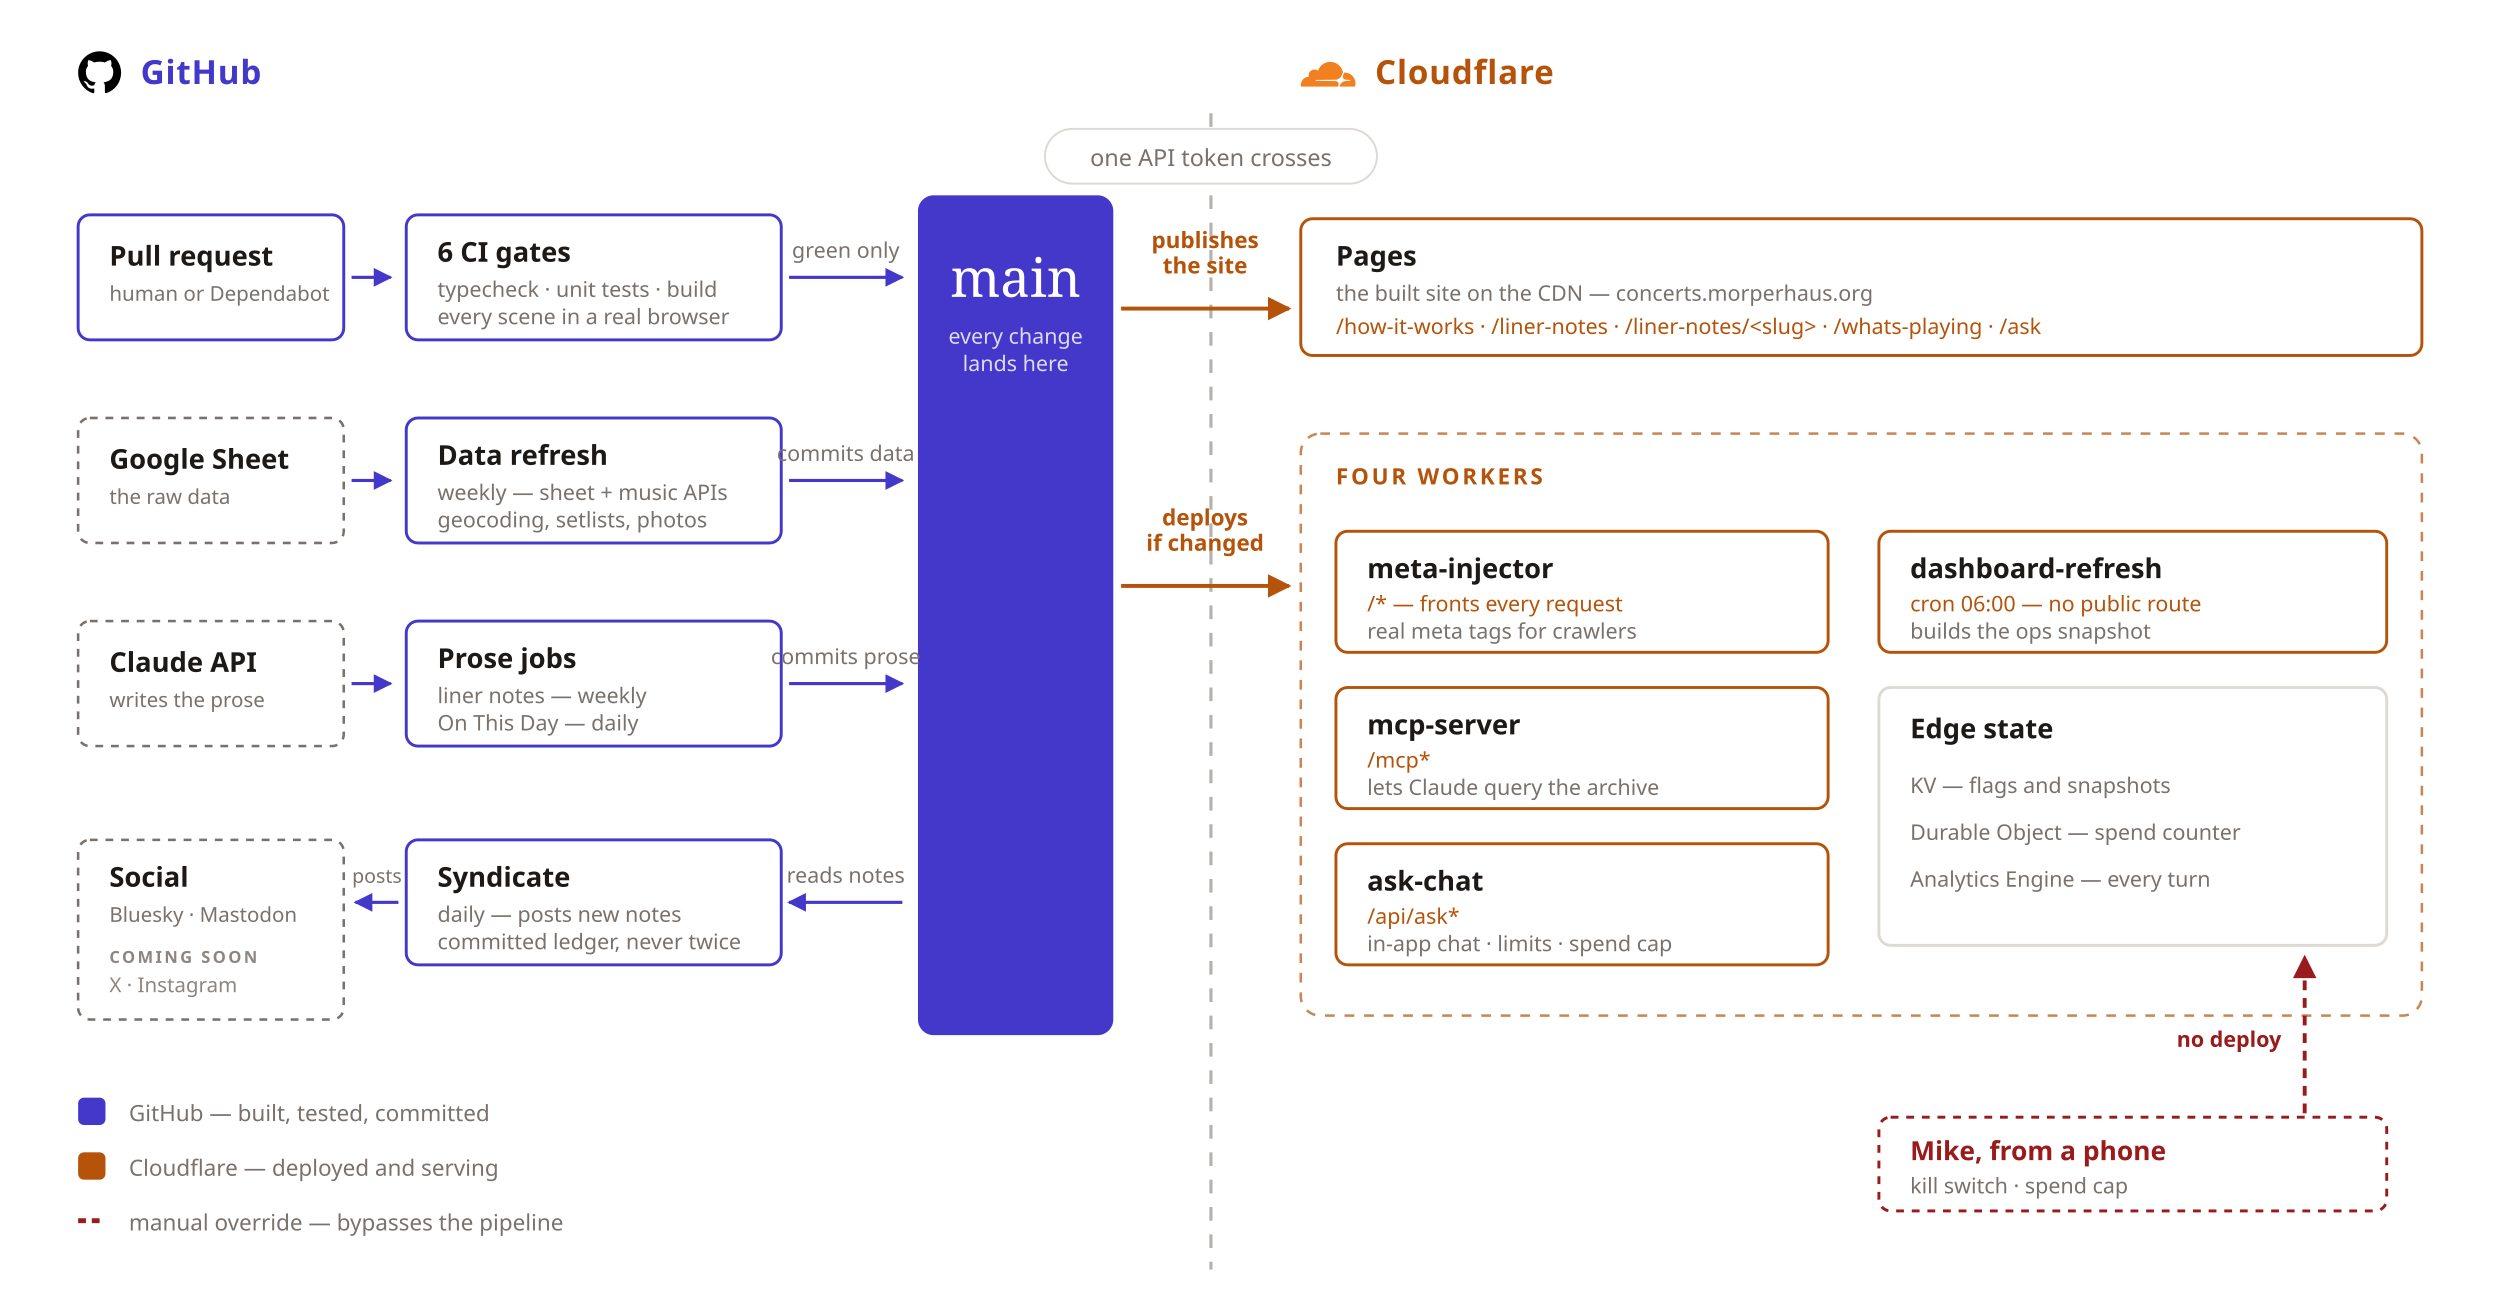
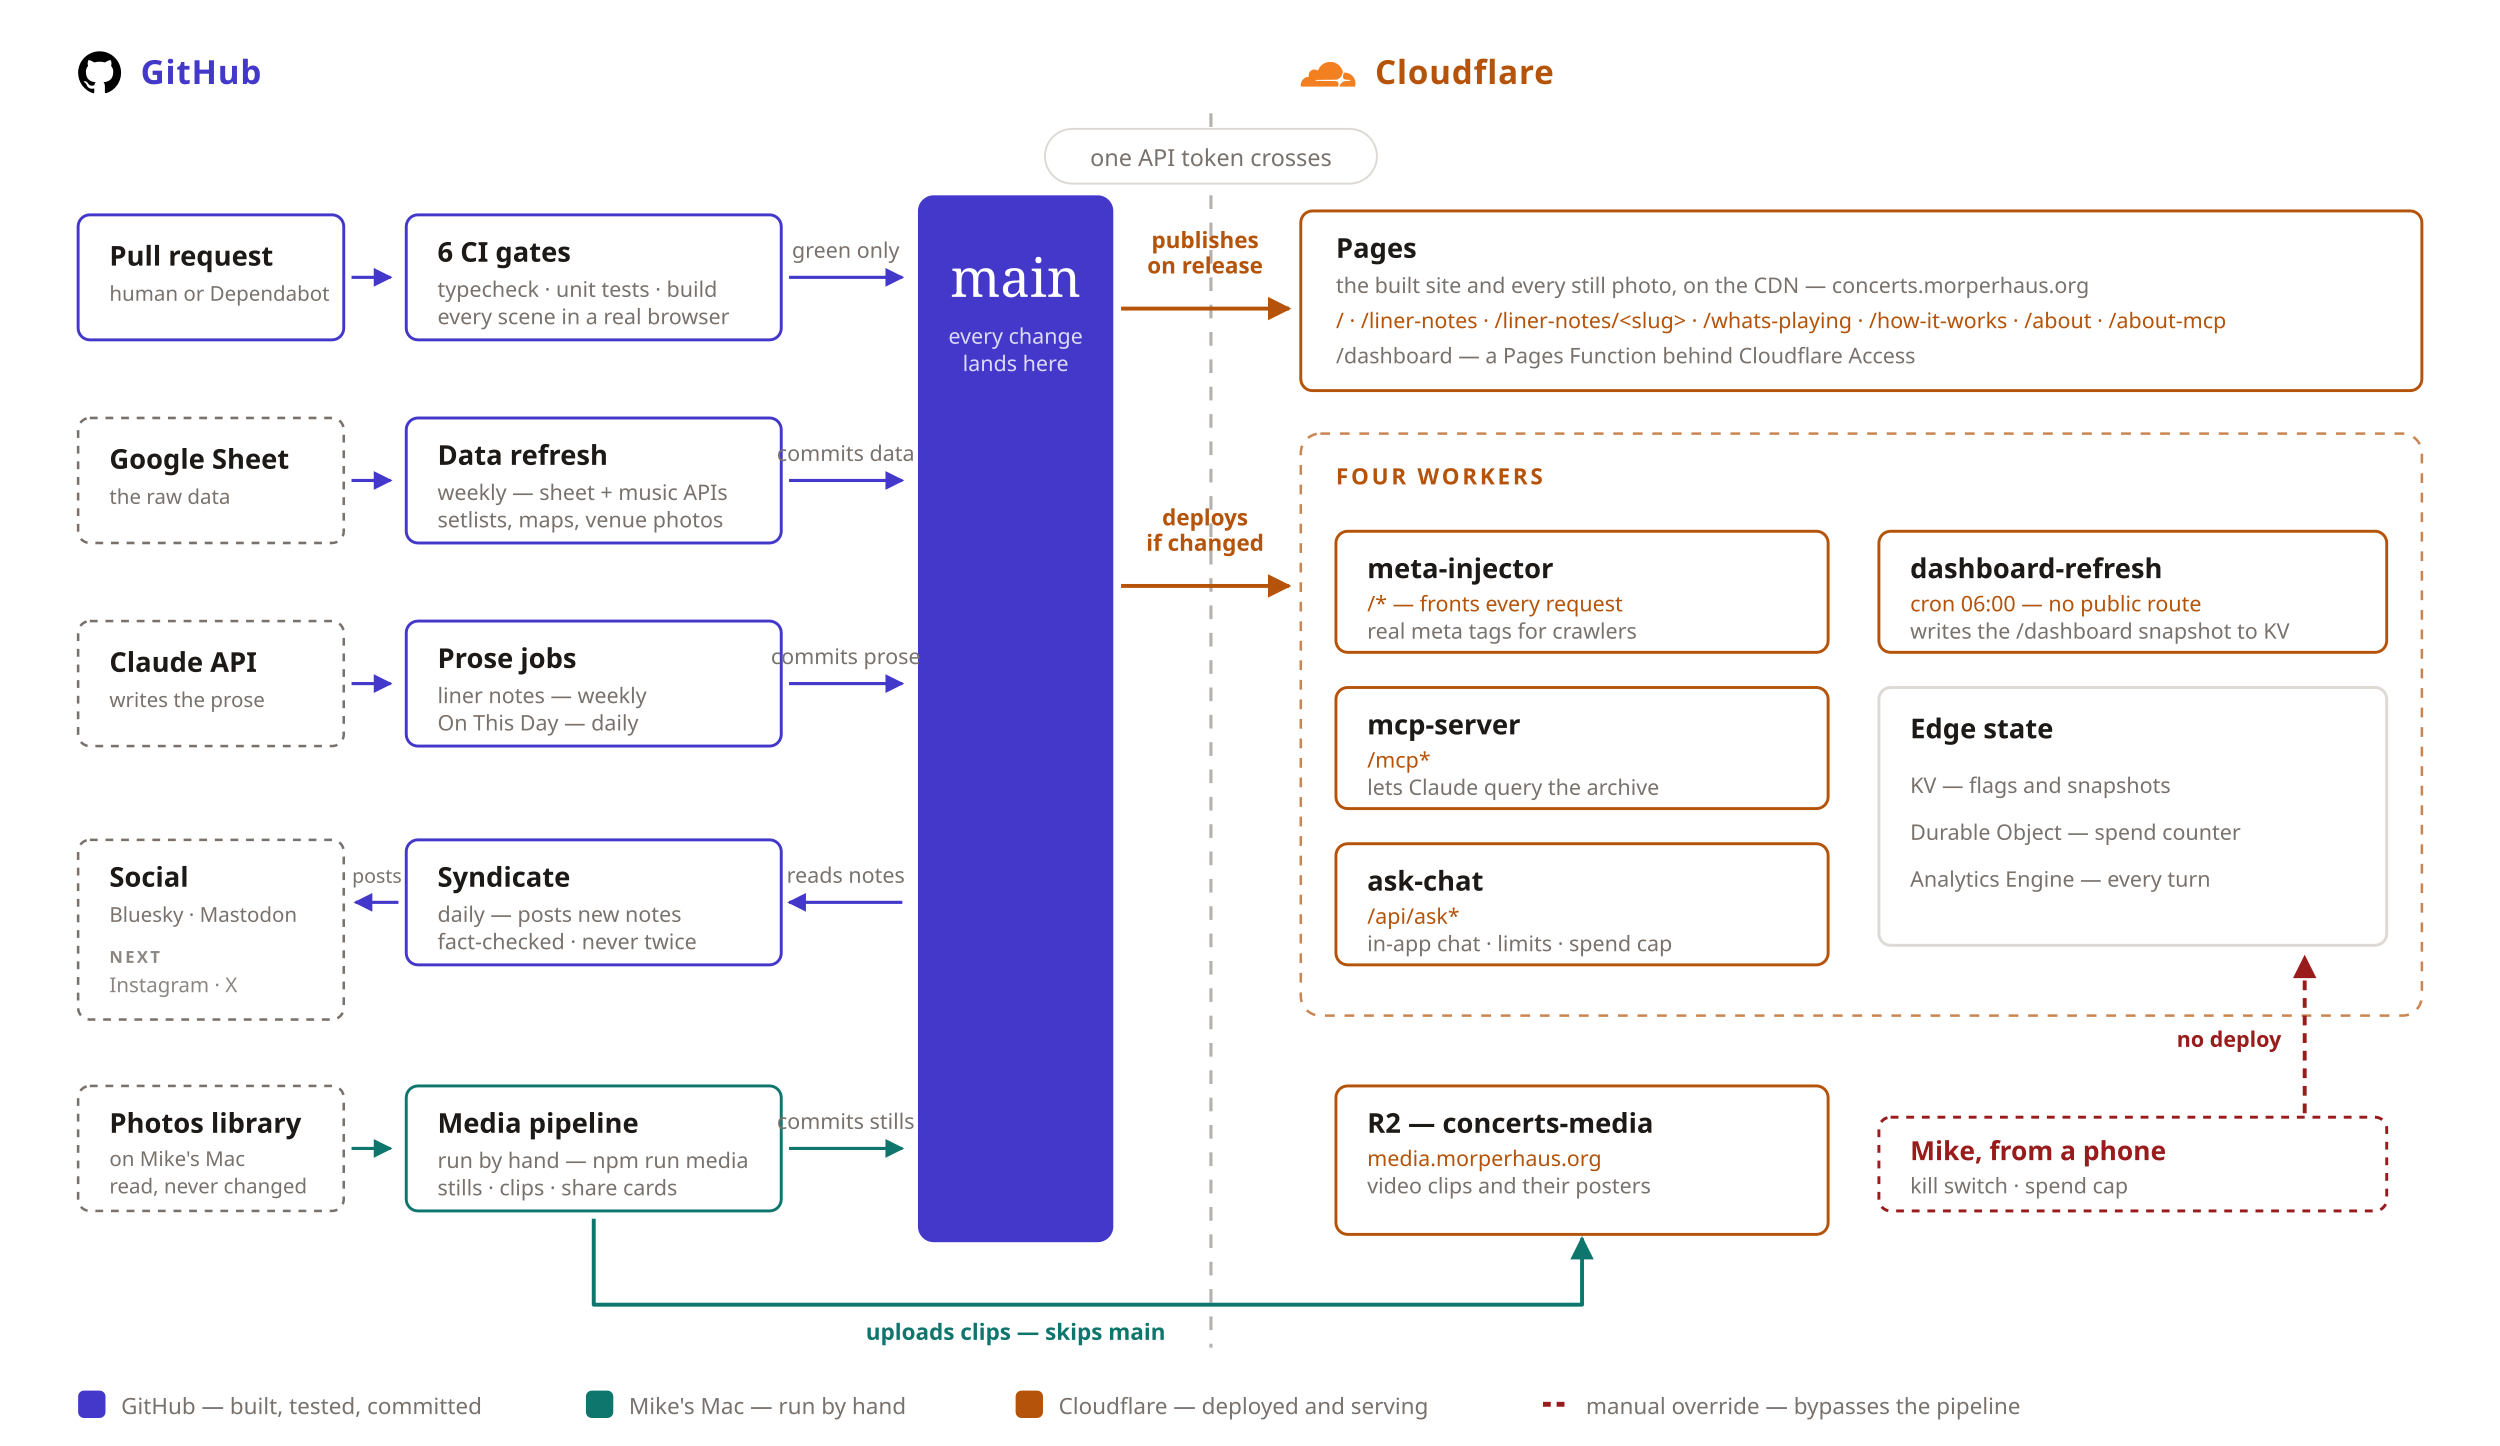
- <svg xmlns="http://www.w3.org/2000/svg" viewBox="0 0 1280 670" role="img" aria-label="Architecture of the Morperhaus Concert Archives. On the left, GitHub: pull requests pass six CI gates, and scheduled jobs pull a Google Sheet and the Claude API to commit data and prose. All of it converges on the main branch. Two arrows cross into Cloudflare on the right, where Pages serves the site at its public paths and four Workers run at the edge, backed by KV, a Durable Object and Analytics Engine. One dashed red arrow bypasses the pipeline entirely: a kill switch flipped by hand, with no deploy." font-family="'Source Sans 3', ui-sans-serif, system-ui, sans-serif">
+ <svg xmlns="http://www.w3.org/2000/svg" viewBox="0 0 1280 740" role="img" aria-label="Architecture of the Morperhaus Concert Archives. On the left, GitHub: pull requests pass six CI gates, and scheduled jobs pull a Google Sheet and the Claude API to commit data and prose, while a daily job fact-checks new notes and posts them to Bluesky and Mastodon, with Instagram and X next. Below them, a media pipeline run by hand on Mike's Mac reads the Photos library without changing it and commits stills. All of it converges on the main branch. Two arrows cross into Cloudflare on the right: Pages publishes the site and its photos when a release is tagged, and four Workers redeploy at the edge, backed by KV, a Durable Object and Analytics Engine. Video clips skip main and upload from the Mac straight to an R2 bucket. One dashed red arrow bypasses the pipeline entirely: a kill switch flipped by hand, with no deploy." font-family="'Source Sans 3', ui-sans-serif, system-ui, sans-serif">
  <defs>
    <marker id="ar-gh" viewBox="0 0 10 10" refX="9" refY="5" markerWidth="6" markerHeight="6" orient="auto-start-reverse">
      <path d="M 0 0 L 10 5 L 0 10 z" fill="var(--gh, #4338ca)" />
    </marker>
    <marker id="ar-cf" viewBox="0 0 10 10" refX="9" refY="5" markerWidth="6" markerHeight="6" orient="auto-start-reverse">
      <path d="M 0 0 L 10 5 L 0 10 z" fill="var(--cf, #b45309)" />
+     </marker>
+     <marker id="ar-mac" viewBox="0 0 10 10" refX="9" refY="5" markerWidth="6" markerHeight="6" orient="auto-start-reverse">
+       <path d="M 0 0 L 10 5 L 0 10 z" fill="var(--mac, #0f766e)" />
    </marker>
    <marker id="ar-stop" viewBox="0 0 10 10" refX="9" refY="5" markerWidth="6" markerHeight="6" orient="auto-start-reverse">
      <path d="M 0 0 L 10 5 L 0 10 z" fill="var(--stop, #991b1b)" />
    </marker>
  </defs>
  <g transform="translate(40, 26) scale(0.9167)">
    <path d="M12 .297c-6.63 0-12 5.373-12 12 0 5.303 3.438 9.8 8.205 11.385.6.113.82-.258.82-.577 0-.285-.01-1.04-.015-2.04-3.338.724-4.042-1.61-4.042-1.61C4.422 18.07 3.633 17.7 3.633 17.7c-1.087-.744.084-.729.084-.729 1.205.084 1.838 1.236 1.838 1.236 1.07 1.835 2.809 1.305 3.495.998.108-.776.417-1.305.76-1.605-2.665-.3-5.466-1.332-5.466-5.93 0-1.31.465-2.38 1.235-3.22-.135-.303-.54-1.523.105-3.176 0 0 1.005-.322 3.3 1.23.96-.267 1.98-.399 3-.405 1.02.006 2.04.138 3 .405 2.28-1.552 3.285-1.23 3.285-1.23.645 1.653.24 2.873.12 3.176.765.84 1.23 1.91 1.23 3.22 0 4.61-2.805 5.625-5.475 5.92.42.36.81 1.096.81 2.22 0 1.606-.015 2.896-.015 3.286 0 .315.21.69.825.57C20.565 22.092 24 17.592 24 12.297c0-6.627-5.373-12-12-12" fill="currentColor" />
  </g>
  <text x="72" y="43" font-size="17" font-weight="700" letter-spacing="0.4" fill="var(--gh, #4338ca)">GitHub</text>
  <g transform="translate(666, 24) scale(1.1667)">
    <path d="M16.509 16.845c.147-.507.091-.971-.155-1.315-.225-.316-.605-.499-1.062-.52l-8.659-.112a.156.156 0 0 1-.133-.071c-.028-.042-.035-.099-.021-.155.028-.084.112-.148.204-.156l8.736-.112c1.035-.049 2.16-.887 2.554-1.914l.499-1.301c.021-.056.029-.113.015-.168-.562-2.546-2.835-4.445-5.55-4.445-2.504 0-4.628 1.618-5.388 3.861-.493-.366-1.119-.562-1.794-.499-1.203.119-2.167 1.083-2.286 2.286-.028.31-.007.613.064.894C1.568 13.171 0 14.775 0 16.752c0 .175.014.351.035.527.014.083.084.147.169.147h15.981c.091 0 .176-.065.203-.155l.12-.427zm2.757-5.563c-.077 0-.161 0-.238.011-.057 0-.105.042-.127.098l-.338 1.174c-.147.507-.092.971.154 1.316.226.316.606.498 1.062.519l1.844.113c.056 0 .105.026.133.07.028.043.035.107.021.156-.028.084-.113.148-.204.155l-1.921.112c-1.041.049-2.158.887-2.553 1.914l-.141.358c-.028.071.021.142.099.142h6.598c.077 0 .147-.049.169-.126.112-.408.176-.837.176-1.28 0-2.603-2.125-4.727-4.734-4.727" fill="#F38020" />
  </g>
  <text x="704" y="43" font-size="17" font-weight="700" letter-spacing="0.4" fill="var(--cf, #b45309)">Cloudflare</text>
-   <line x1="620" y1="58" x2="620" y2="650" stroke="var(--muted, #78716c)" stroke-width="1.6" stroke-dasharray="7 7" opacity="0.55" />
+   <line x1="620" y1="58" x2="620" y2="690" stroke="var(--muted, #78716c)" stroke-width="1.6" stroke-dasharray="7 7" opacity="0.55" />
  <rect x="535" y="66" width="170" height="28" rx="14" fill="var(--surface, #ffffff)" stroke="var(--rule, #ddd9d5)" />
  <text x="620" y="85" font-size="12" text-anchor="middle" fill="var(--muted, #78716c)">one API token crosses</text>
-   <rect x="470" y="100" width="100" height="430" rx="8" fill="var(--gh, #4338ca)" />
+   <rect x="470" y="100" width="100" height="536" rx="8" fill="var(--gh, #4338ca)" />
  <text x="520" y="152" font-size="27" text-anchor="middle" font-family="'Playfair Display', Georgia, serif" fill="var(--on-accent, #ffffff)">main</text>
  <text x="520" y="176" font-size="11" text-anchor="middle" fill="var(--on-accent, #ffffff)" opacity="0.82">every change</text>
  <text x="520" y="190" font-size="11" text-anchor="middle" fill="var(--on-accent, #ffffff)" opacity="0.82">lands here</text>
  <rect x="40" y="110" width="136" height="64" rx="6" fill="var(--surface, #ffffff)" stroke="var(--gh, #4338ca)" stroke-width="1.5" />
  <text x="56" y="136" font-size="14" font-weight="600" fill="var(--ink, #1c1917)">Pull request</text>
  <text x="56" y="154" font-size="10.5" fill="var(--muted, #78716c)">human or Dependabot</text>
  <rect x="208" y="110" width="192" height="64" rx="6" fill="var(--surface, #ffffff)" stroke="var(--gh, #4338ca)" stroke-width="1.5" />
  <text x="224" y="134" font-size="14" font-weight="600" fill="var(--ink, #1c1917)">6 CI gates</text>
  <text x="224" y="152" font-size="11" fill="var(--muted, #78716c)">typecheck · unit tests · build</text>
  <text x="224" y="166" font-size="11" fill="var(--muted, #78716c)">every scene in a real browser</text>
  <line x1="180" y1="142" x2="200" y2="142" stroke="var(--gh, #4338ca)" stroke-width="1.6" marker-end="url(#ar-gh)" />
  <line x1="404" y1="142" x2="462" y2="142" stroke="var(--gh, #4338ca)" stroke-width="1.6" marker-end="url(#ar-gh)" />
  <text x="433" y="132" font-size="11" text-anchor="middle" fill="var(--muted, #78716c)">green only</text>
  <rect x="40" y="214" width="136" height="64" rx="6" fill="none" stroke="var(--muted, #78716c)" stroke-width="1.3" stroke-dasharray="4 4" />
  <text x="56" y="240" font-size="14" font-weight="600" fill="var(--ink, #1c1917)">Google Sheet</text>
  <text x="56" y="258" font-size="10.5" fill="var(--muted, #78716c)">the raw data</text>
  <rect x="208" y="214" width="192" height="64" rx="6" fill="var(--surface, #ffffff)" stroke="var(--gh, #4338ca)" stroke-width="1.5" />
  <text x="224" y="238" font-size="14" font-weight="600" fill="var(--ink, #1c1917)">Data refresh</text>
  <text x="224" y="256" font-size="11" fill="var(--muted, #78716c)">weekly — sheet + music APIs</text>
-   <text x="224" y="270" font-size="11" fill="var(--muted, #78716c)">geocoding, setlists, photos</text>
+   <text x="224" y="270" font-size="11" fill="var(--muted, #78716c)">setlists, maps, venue photos</text>
  <line x1="180" y1="246" x2="200" y2="246" stroke="var(--gh, #4338ca)" stroke-width="1.6" marker-end="url(#ar-gh)" />
  <line x1="404" y1="246" x2="462" y2="246" stroke="var(--gh, #4338ca)" stroke-width="1.6" marker-end="url(#ar-gh)" />
  <text x="433" y="236" font-size="11" text-anchor="middle" fill="var(--muted, #78716c)">commits data</text>
  <rect x="40" y="318" width="136" height="64" rx="6" fill="none" stroke="var(--muted, #78716c)" stroke-width="1.3" stroke-dasharray="4 4" />
  <text x="56" y="344" font-size="14" font-weight="600" fill="var(--ink, #1c1917)">Claude API</text>
  <text x="56" y="362" font-size="10.5" fill="var(--muted, #78716c)">writes the prose</text>
  <rect x="208" y="318" width="192" height="64" rx="6" fill="var(--surface, #ffffff)" stroke="var(--gh, #4338ca)" stroke-width="1.5" />
  <text x="224" y="342" font-size="14" font-weight="600" fill="var(--ink, #1c1917)">Prose jobs</text>
  <text x="224" y="360" font-size="11" fill="var(--muted, #78716c)">liner notes — weekly</text>
  <text x="224" y="374" font-size="11" fill="var(--muted, #78716c)">On This Day — daily</text>
  <line x1="180" y1="350" x2="200" y2="350" stroke="var(--gh, #4338ca)" stroke-width="1.6" marker-end="url(#ar-gh)" />
  <line x1="404" y1="350" x2="462" y2="350" stroke="var(--gh, #4338ca)" stroke-width="1.6" marker-end="url(#ar-gh)" />
  <text x="433" y="340" font-size="11" text-anchor="middle" fill="var(--muted, #78716c)">commits prose</text>
  <rect x="40" y="430" width="136" height="92" rx="6" fill="none" stroke="var(--muted, #78716c)" stroke-width="1.3" stroke-dasharray="4 4" />
  <text x="56" y="454" font-size="14" font-weight="600" fill="var(--ink, #1c1917)">Social</text>
  <text x="56" y="472" font-size="10.5" fill="var(--muted, #78716c)">Bluesky · Mastodon</text>
-   <text x="56" y="493" font-size="8.5" font-weight="700" letter-spacing="1.2" fill="var(--muted, #78716c)" opacity="0.85">COMING SOON</text>
-   <text x="56" y="508" font-size="10.5" fill="var(--muted, #78716c)" opacity="0.85">X · Instagram</text>
+   <text x="56" y="493" font-size="8.5" font-weight="700" letter-spacing="1.2" fill="var(--muted, #78716c)" opacity="0.85">NEXT</text>
+   <text x="56" y="508" font-size="10.5" fill="var(--muted, #78716c)" opacity="0.85">Instagram · X</text>
  <rect x="208" y="430" width="192" height="64" rx="6" fill="var(--surface, #ffffff)" stroke="var(--gh, #4338ca)" stroke-width="1.5" />
  <text x="224" y="454" font-size="14" font-weight="600" fill="var(--ink, #1c1917)">Syndicate</text>
  <text x="224" y="472" font-size="11" fill="var(--muted, #78716c)">daily — posts new notes</text>
-   <text x="224" y="486" font-size="11" fill="var(--muted, #78716c)">committed ledger, never twice</text>
+   <text x="224" y="486" font-size="11" fill="var(--muted, #78716c)">fact-checked · never twice</text>
  <line x1="462" y1="462" x2="404" y2="462" stroke="var(--gh, #4338ca)" stroke-width="1.6" marker-end="url(#ar-gh)" />
  <text x="433" y="452" font-size="11" text-anchor="middle" fill="var(--muted, #78716c)">reads notes</text>
  <line x1="204" y1="462" x2="182" y2="462" stroke="var(--gh, #4338ca)" stroke-width="1.6" marker-end="url(#ar-gh)" />
  <text x="193" y="452" font-size="10" text-anchor="middle" fill="var(--muted, #78716c)">posts</text>
+   <rect x="40" y="556" width="136" height="64" rx="6" fill="none" stroke="var(--muted, #78716c)" stroke-width="1.3" stroke-dasharray="4 4" />
+   <text x="56" y="580" font-size="14" font-weight="600" fill="var(--ink, #1c1917)">Photos library</text>
+   <text x="56" y="597" font-size="10.5" fill="var(--muted, #78716c)">on Mike's Mac</text>
+   <text x="56" y="611" font-size="10.5" fill="var(--muted, #78716c)">read, never changed</text>
+   <rect x="208" y="556" width="192" height="64" rx="6" fill="var(--surface, #ffffff)" stroke="var(--mac, #0f766e)" stroke-width="1.5" />
+   <text x="224" y="580" font-size="14" font-weight="600" fill="var(--ink, #1c1917)">Media pipeline</text>
+   <text x="224" y="598" font-size="11" fill="var(--muted, #78716c)">run by hand — npm run media</text>
+   <text x="224" y="612" font-size="11" fill="var(--muted, #78716c)">stills · clips · share cards</text>
+   <line x1="180" y1="588" x2="200" y2="588" stroke="var(--mac, #0f766e)" stroke-width="1.6" marker-end="url(#ar-mac)" />
+   <line x1="404" y1="588" x2="462" y2="588" stroke="var(--mac, #0f766e)" stroke-width="1.6" marker-end="url(#ar-mac)" />
+   <text x="433" y="578" font-size="11" text-anchor="middle" fill="var(--muted, #78716c)">commits stills</text>
+   <polyline points="304,624 304,668 810,668 810,634" fill="none" stroke="var(--mac, #0f766e)" stroke-width="2" stroke-linejoin="round" marker-end="url(#ar-mac)" />
+   <text x="520" y="686" font-size="11.5" text-anchor="middle" fill="var(--mac, #0f766e)" font-weight="600">uploads clips — skips main</text>
  <line x1="574" y1="158" x2="660" y2="158" stroke="var(--cf, #b45309)" stroke-width="2" marker-end="url(#ar-cf)" />
  <text x="617" y="127" font-size="11.5" text-anchor="middle" fill="var(--cf, #b45309)" font-weight="600">publishes</text>
-   <text x="617" y="140" font-size="11.5" text-anchor="middle" fill="var(--cf, #b45309)" font-weight="600">the site</text>
+   <text x="617" y="140" font-size="11.5" text-anchor="middle" fill="var(--cf, #b45309)" font-weight="600">on release</text>
  <line x1="574" y1="300" x2="660" y2="300" stroke="var(--cf, #b45309)" stroke-width="2" marker-end="url(#ar-cf)" />
  <text x="617" y="269" font-size="11.5" text-anchor="middle" fill="var(--cf, #b45309)" font-weight="600">deploys</text>
  <text x="617" y="282" font-size="11.5" text-anchor="middle" fill="var(--cf, #b45309)" font-weight="600">if changed</text>
-   <rect x="666" y="112" width="574" height="70" rx="6" fill="var(--surface, #ffffff)" stroke="var(--cf, #b45309)" stroke-width="1.5" />
-   <text x="684" y="136" font-size="14" font-weight="600" fill="var(--ink, #1c1917)">Pages</text>
-   <text x="684" y="154" font-size="11" fill="var(--muted, #78716c)">the built site on the CDN — concerts.morperhaus.org</text>
-   <text x="684" y="171" font-size="11" fill="var(--cf, #b45309)">/how-it-works · /liner-notes · /liner-notes/&lt;slug&gt; · /whats-playing · /ask</text>
+   <rect x="666" y="108" width="574" height="92" rx="6" fill="var(--surface, #ffffff)" stroke="var(--cf, #b45309)" stroke-width="1.5" />
+   <text x="684" y="132" font-size="14" font-weight="600" fill="var(--ink, #1c1917)">Pages</text>
+   <text x="684" y="150" font-size="11" fill="var(--muted, #78716c)">the built site and every still photo, on the CDN — concerts.morperhaus.org</text>
+   <text x="684" y="168" font-size="11" fill="var(--cf, #b45309)">/ · /liner-notes · /liner-notes/&lt;slug&gt; · /whats-playing · /how-it-works · /about · /about-mcp</text>
+   <text x="684" y="186" font-size="11" fill="var(--muted, #78716c)">/dashboard — a Pages Function behind Cloudflare Access</text>
  <rect x="666" y="222" width="574" height="298" rx="10" fill="none" stroke="var(--cf, #b45309)" stroke-width="1.3" stroke-dasharray="5 5" opacity="0.7" />
  <text x="684" y="248" font-size="11.5" font-weight="700" letter-spacing="1.4" fill="var(--cf, #b45309)">FOUR WORKERS</text>
  <rect x="684" y="272" width="252" height="62" rx="6" fill="var(--surface, #ffffff)" stroke="var(--cf, #b45309)" stroke-width="1.5" />
  <text x="700" y="296" font-size="14" font-weight="600" fill="var(--ink, #1c1917)">meta-injector</text>
  <text x="700" y="313" font-size="11" fill="var(--cf, #b45309)">/*  — fronts every request</text>
  <text x="700" y="327" font-size="11" fill="var(--muted, #78716c)">real meta tags for crawlers</text>
  <rect x="684" y="352" width="252" height="62" rx="6" fill="var(--surface, #ffffff)" stroke="var(--cf, #b45309)" stroke-width="1.5" />
  <text x="700" y="376" font-size="14" font-weight="600" fill="var(--ink, #1c1917)">mcp-server</text>
  <text x="700" y="393" font-size="11" fill="var(--cf, #b45309)">/mcp*</text>
  <text x="700" y="407" font-size="11" fill="var(--muted, #78716c)">lets Claude query the archive</text>
  <rect x="684" y="432" width="252" height="62" rx="6" fill="var(--surface, #ffffff)" stroke="var(--cf, #b45309)" stroke-width="1.5" />
  <text x="700" y="456" font-size="14" font-weight="600" fill="var(--ink, #1c1917)">ask-chat</text>
  <text x="700" y="473" font-size="11" fill="var(--cf, #b45309)">/api/ask*</text>
  <text x="700" y="487" font-size="11" fill="var(--muted, #78716c)">in-app chat · limits · spend cap</text>
  <rect x="962" y="272" width="260" height="62" rx="6" fill="var(--surface, #ffffff)" stroke="var(--cf, #b45309)" stroke-width="1.5" />
  <text x="978" y="296" font-size="14" font-weight="600" fill="var(--ink, #1c1917)">dashboard-refresh</text>
  <text x="978" y="313" font-size="11" fill="var(--cf, #b45309)">cron 06:00 — no public route</text>
-   <text x="978" y="327" font-size="11" fill="var(--muted, #78716c)">builds the ops snapshot</text>
+   <text x="978" y="327" font-size="11" fill="var(--muted, #78716c)">writes the /dashboard snapshot to KV</text>
  <rect x="962" y="352" width="260" height="132" rx="6" fill="var(--surface, #ffffff)" stroke="var(--rule, #ddd9d5)" stroke-width="1.5" />
  <text x="978" y="378" font-size="14" font-weight="600" fill="var(--ink, #1c1917)">Edge state</text>
  <text x="978" y="406" font-size="11" fill="var(--muted, #78716c)">KV — flags and snapshots</text>
  <text x="978" y="430" font-size="11" fill="var(--muted, #78716c)">Durable Object — spend counter</text>
  <text x="978" y="454" font-size="11" fill="var(--muted, #78716c)">Analytics Engine — every turn</text>
+   <rect x="684" y="556" width="252" height="76" rx="6" fill="var(--surface, #ffffff)" stroke="var(--cf, #b45309)" stroke-width="1.5" />
+   <text x="700" y="580" font-size="14" font-weight="600" fill="var(--ink, #1c1917)">R2 — concerts-media</text>
+   <text x="700" y="597" font-size="11" fill="var(--cf, #b45309)">media.morperhaus.org</text>
+   <text x="700" y="611" font-size="11" fill="var(--muted, #78716c)">video clips and their posters</text>
  <rect x="962" y="572" width="260" height="48" rx="6" fill="none" stroke="var(--stop, #991b1b)" stroke-width="1.5" stroke-dasharray="4 4" />
  <text x="978" y="594" font-size="13.5" font-weight="600" fill="var(--stop, #991b1b)">Mike, from a phone</text>
  <text x="978" y="611" font-size="11" fill="var(--muted, #78716c)">kill switch · spend cap</text>
  <line x1="1180" y1="570" x2="1180" y2="490" stroke="var(--stop, #991b1b)" stroke-width="2" stroke-dasharray="5 4" marker-end="url(#ar-stop)" />
  <text x="1168" y="536" font-size="11" text-anchor="end" fill="var(--stop, #991b1b)" font-weight="600">no deploy</text>
-   <rect x="40" y="562" width="14" height="14" rx="3" fill="var(--gh, #4338ca)" />
-   <text x="66" y="574" font-size="11.5" fill="var(--muted, #78716c)">GitHub — built, tested, committed</text>
-   <rect x="40" y="590" width="14" height="14" rx="3" fill="var(--cf, #b45309)" />
-   <text x="66" y="602" font-size="11.5" fill="var(--muted, #78716c)">Cloudflare — deployed and serving</text>
-   <line x1="40" y1="625" x2="54" y2="625" stroke="var(--stop, #991b1b)" stroke-width="2.5" stroke-dasharray="4 3" />
-   <text x="66" y="630" font-size="11.5" fill="var(--muted, #78716c)">manual override — bypasses the pipeline</text>
+   <rect x="40" y="712" width="14" height="14" rx="3" fill="var(--gh, #4338ca)" />
+   <text x="62" y="724" font-size="11.5" fill="var(--muted, #78716c)">GitHub — built, tested, committed</text>
+   <rect x="300" y="712" width="14" height="14" rx="3" fill="var(--mac, #0f766e)" />
+   <text x="322" y="724" font-size="11.5" fill="var(--muted, #78716c)">Mike's Mac — run by hand</text>
+   <rect x="520" y="712" width="14" height="14" rx="3" fill="var(--cf, #b45309)" />
+   <text x="542" y="724" font-size="11.5" fill="var(--muted, #78716c)">Cloudflare — deployed and serving</text>
+   <line x1="790" y1="719" x2="804" y2="719" stroke="var(--stop, #991b1b)" stroke-width="2.5" stroke-dasharray="4 3" />
+   <text x="812" y="724" font-size="11.5" fill="var(--muted, #78716c)">manual override — bypasses the pipeline</text>
</svg>
